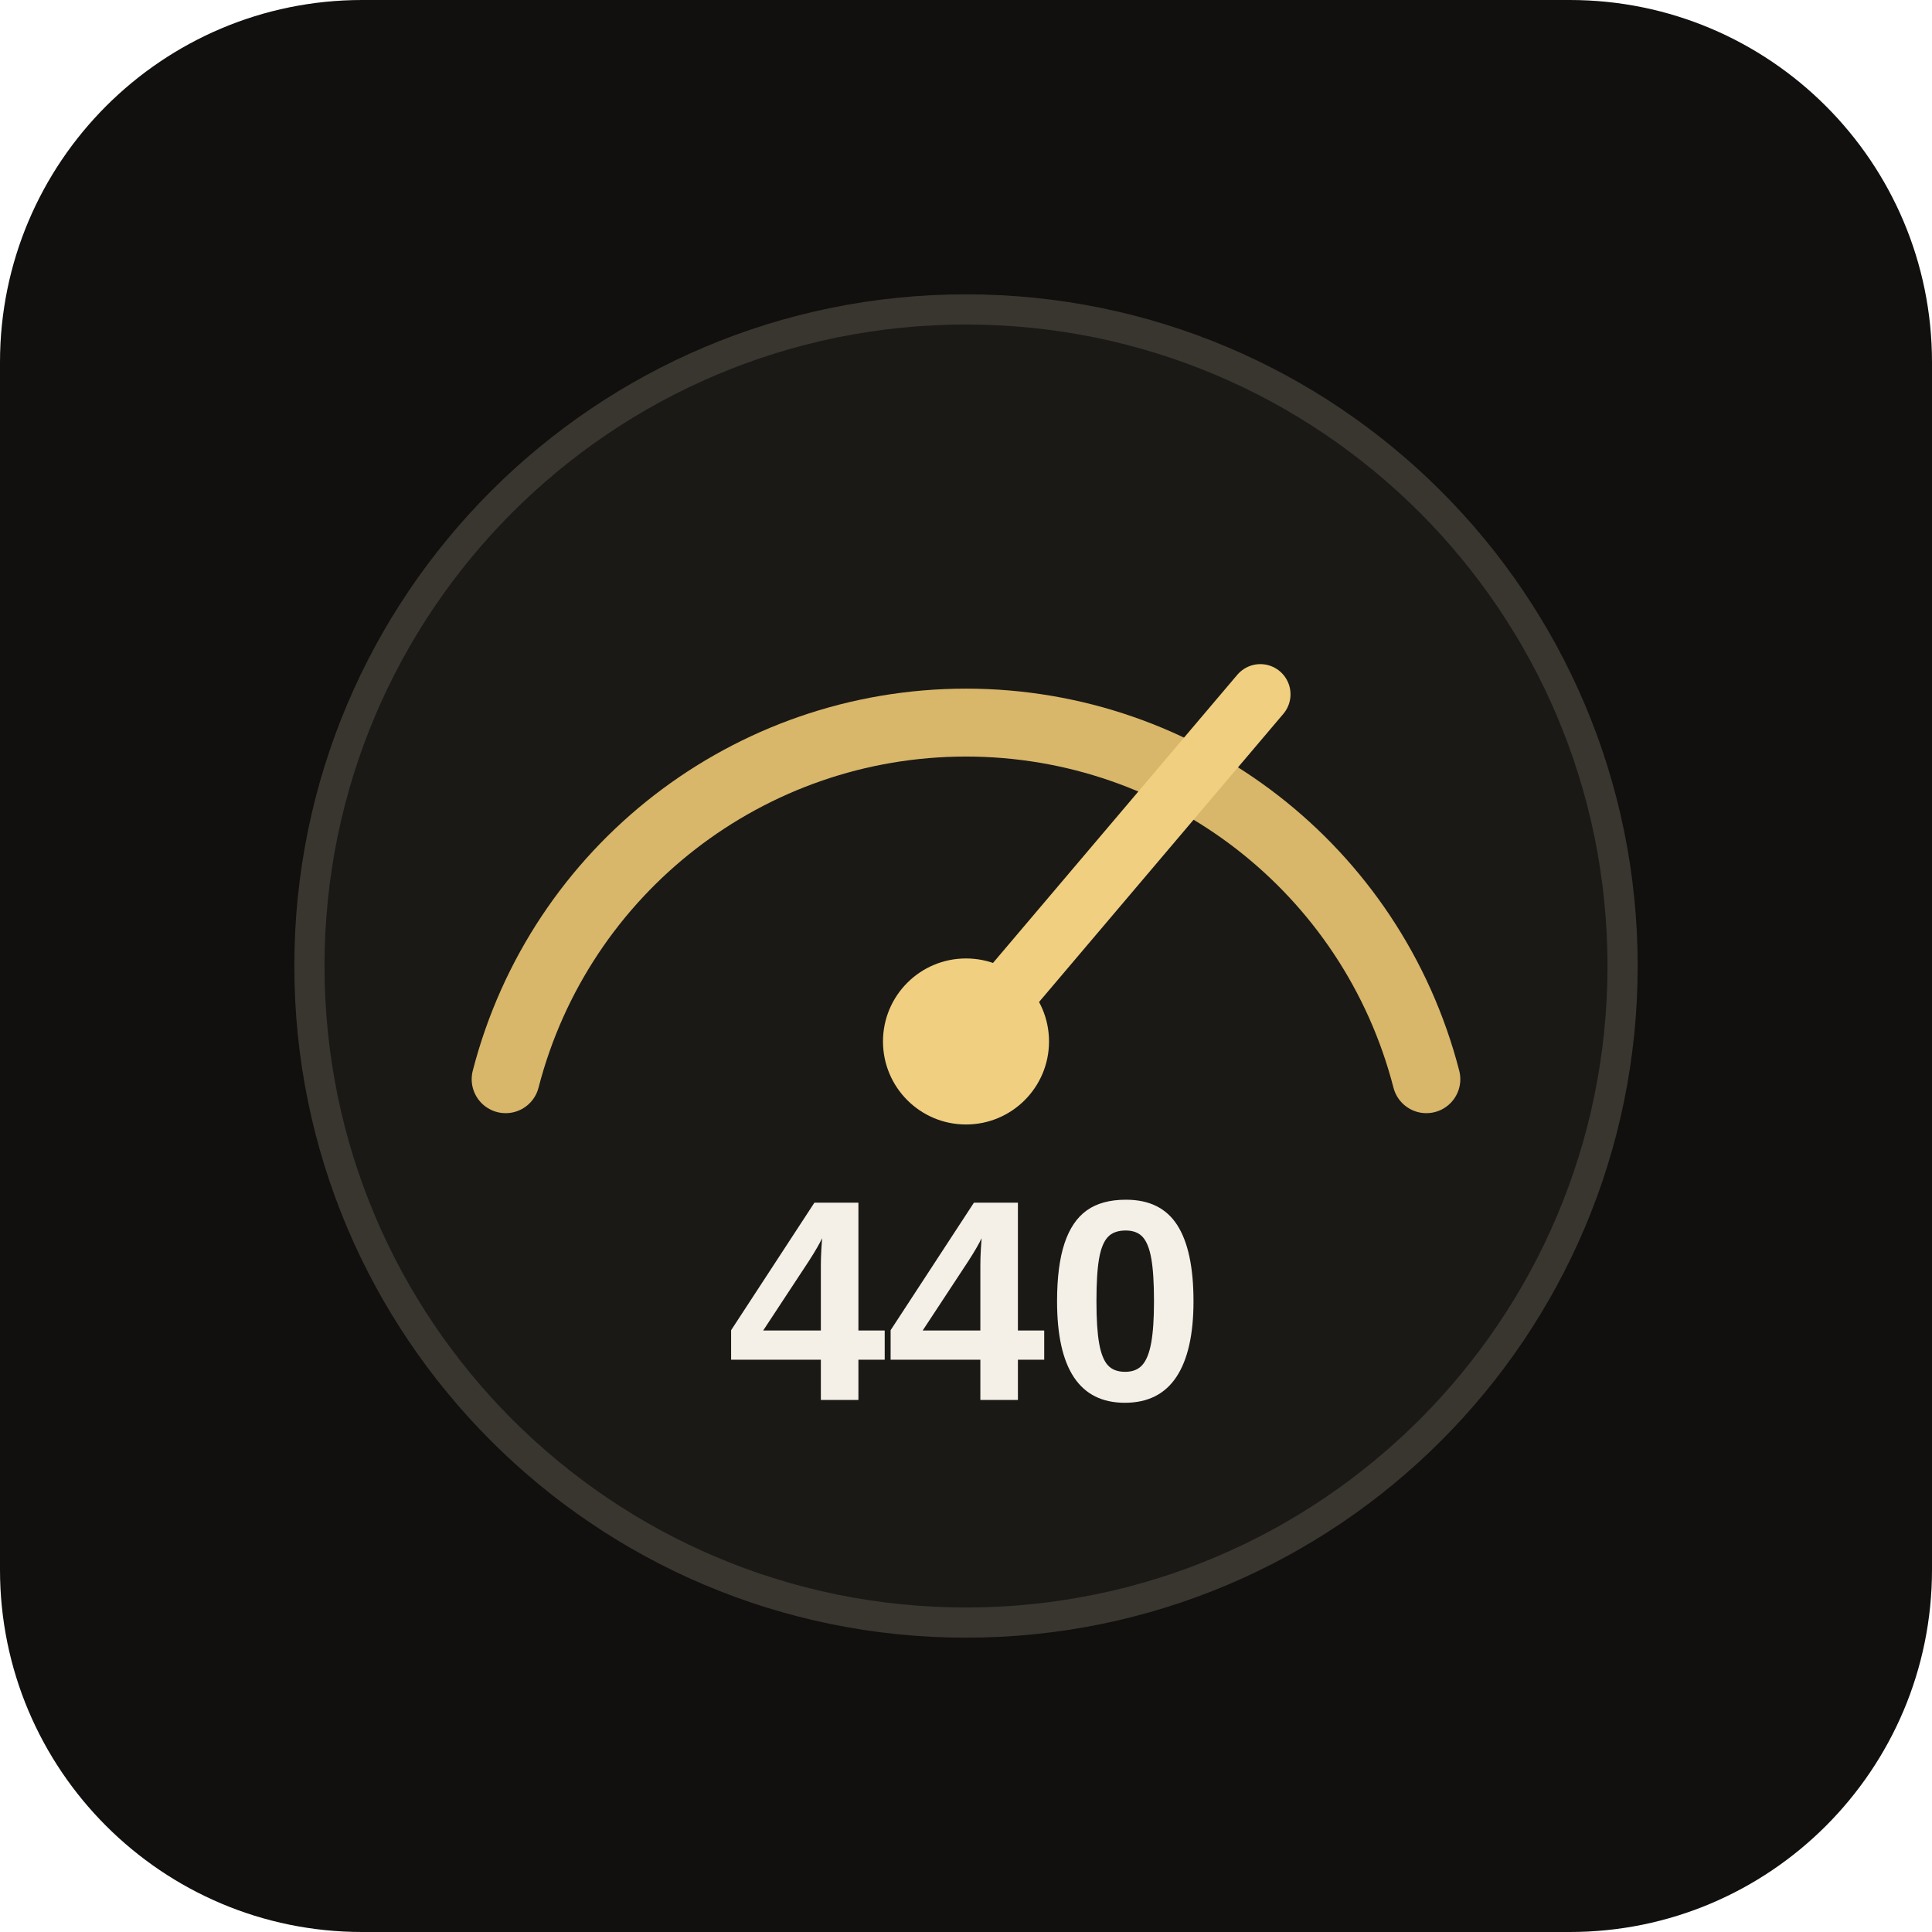
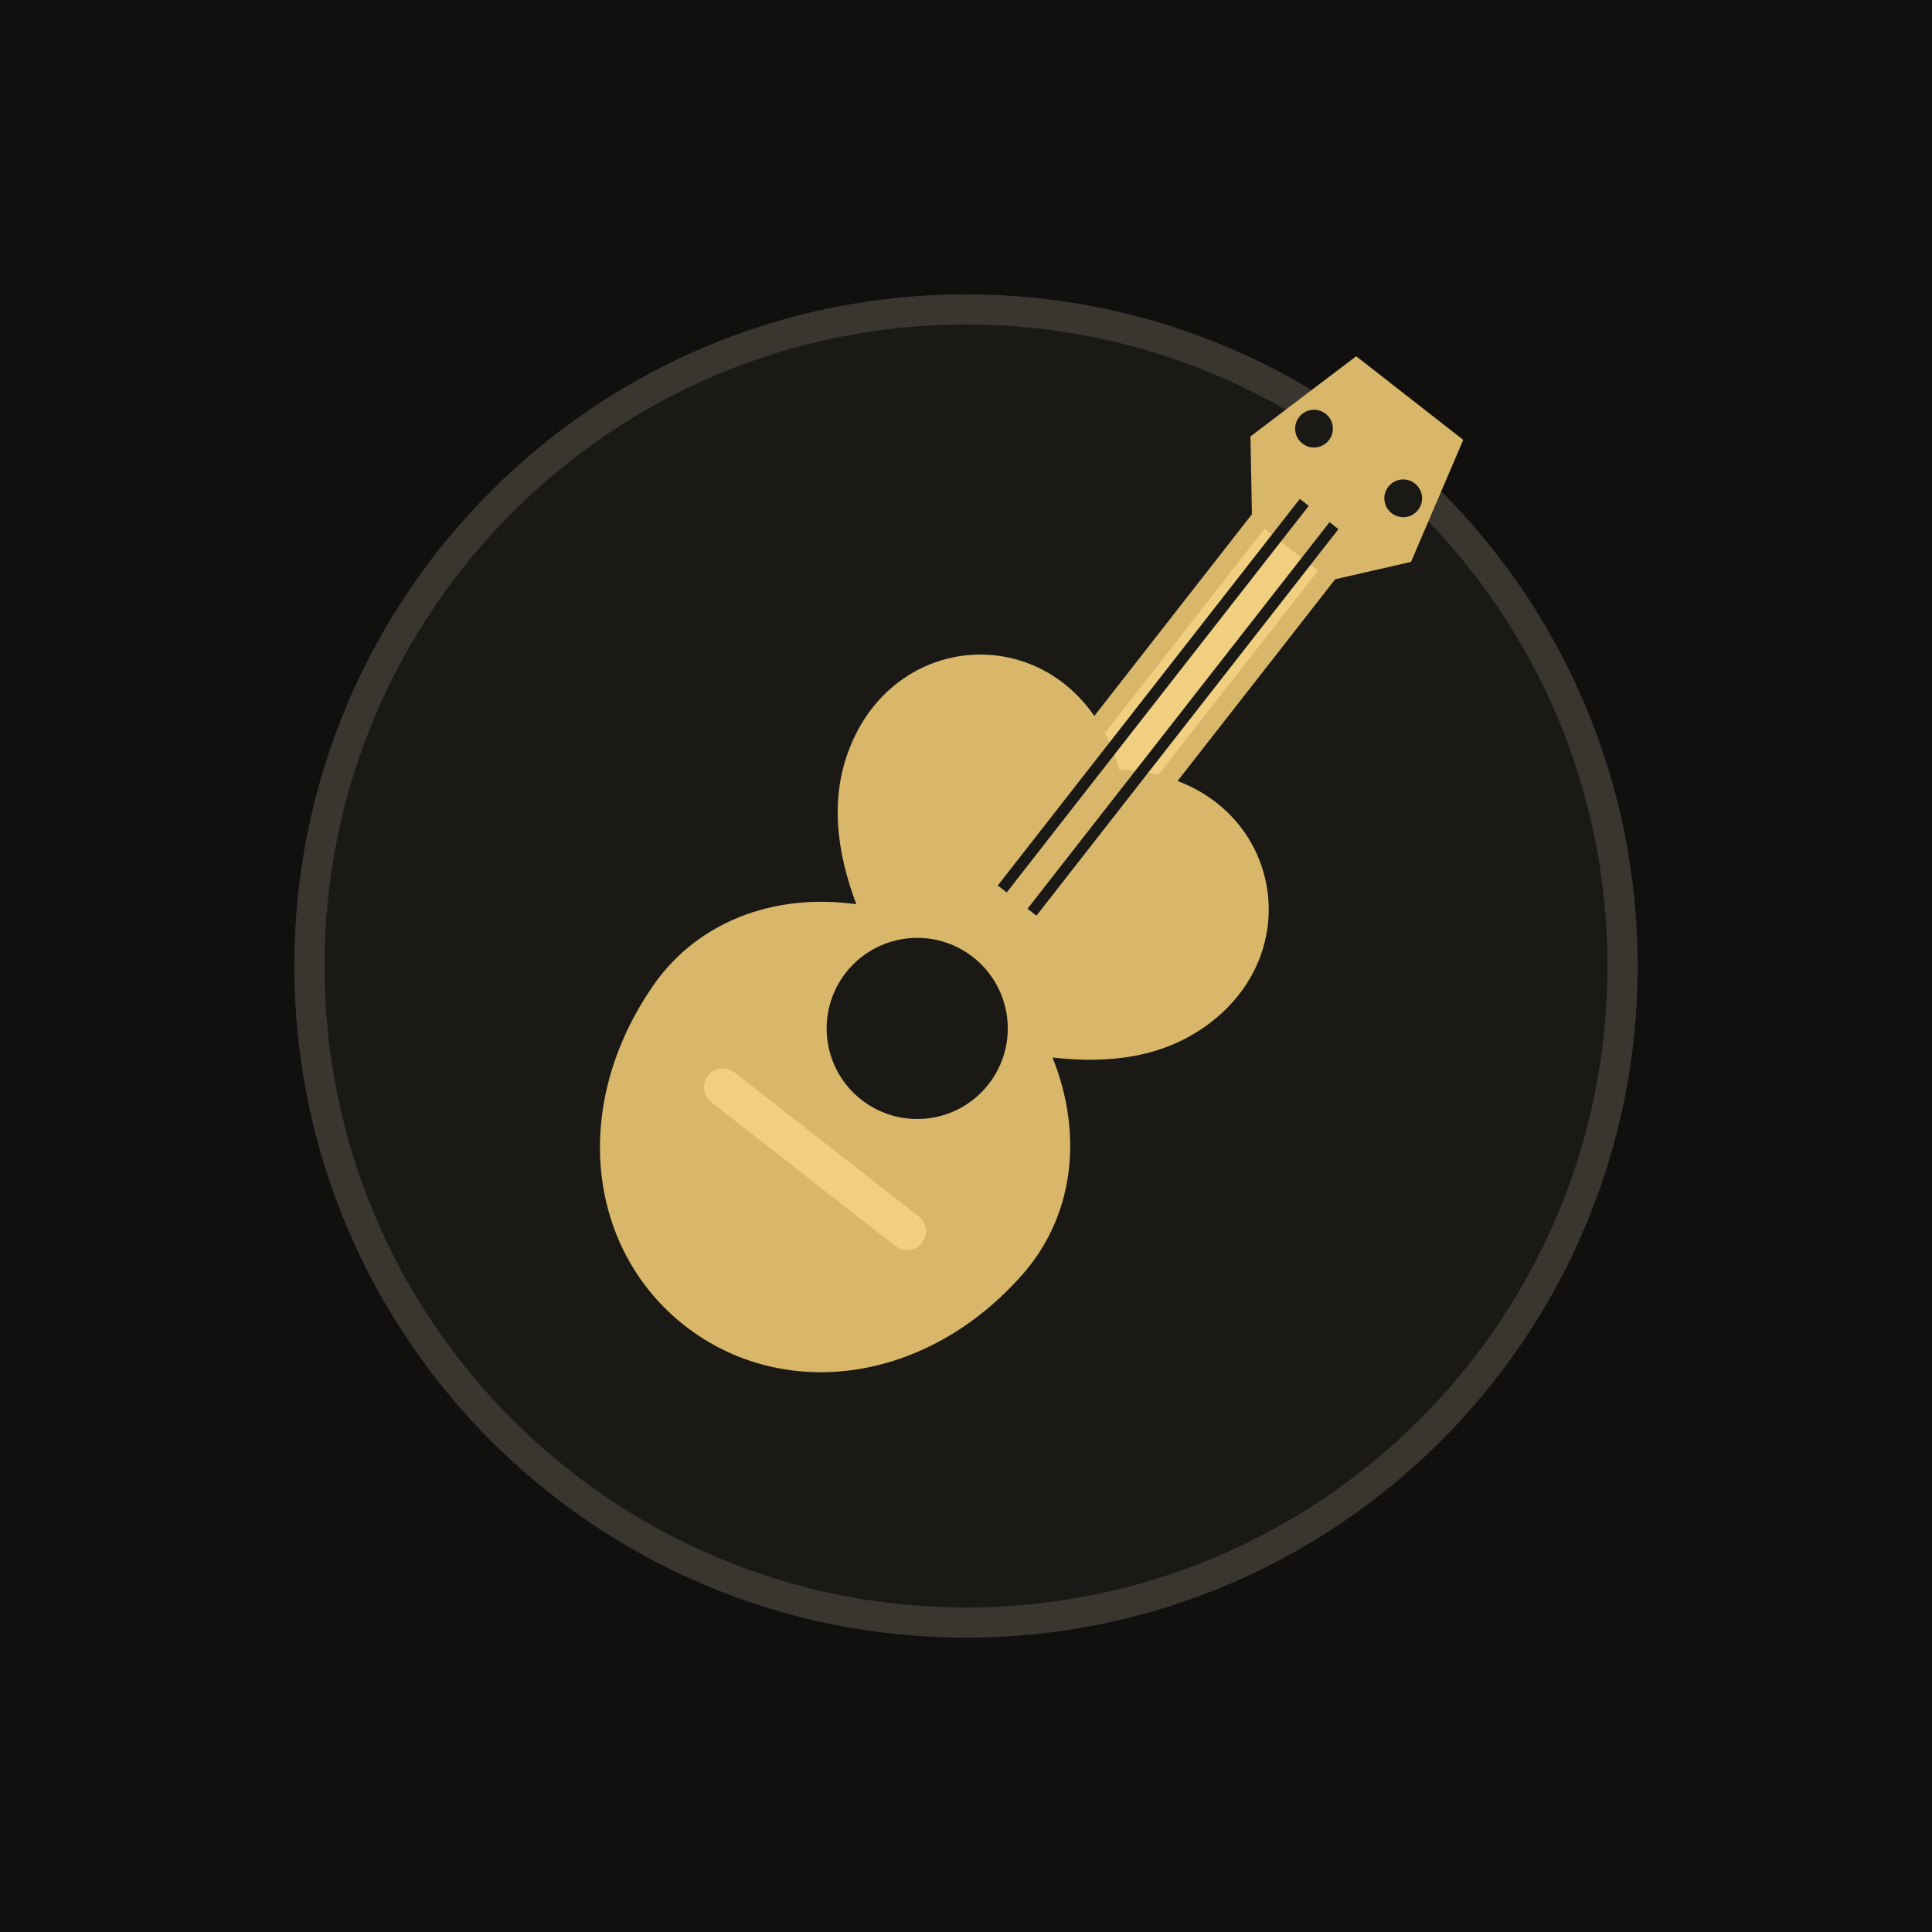
<svg xmlns="http://www.w3.org/2000/svg" viewBox="0 0 512 512">
-   <rect width="512" height="512" rx="96" fill="#11100e" />
+   <rect width="512" height="512" fill="#11100e" />
  <circle cx="256" cy="256" r="174" fill="#1a1916" stroke="#39362f" stroke-width="8" />
-   <path d="M134 286a126 126 0 0 1 244 0" fill="none" stroke="#d8b66a" stroke-width="18" stroke-linecap="round" />
-   <path d="M256 276l78-92" fill="none" stroke="#f0cf81" stroke-width="16" stroke-linecap="round" />
-   <circle cx="256" cy="276" r="22" fill="#f0cf81" />
-   <text x="256" y="371" fill="#f4f0e7" font-family="Arial, sans-serif" font-size="76" font-weight="700" text-anchor="middle">440</text>
+   <g transform="rotate(38 256 256)">
+     <path d="M242 205v-90l-13-16 9-34h36l9 34-13 16v90z" fill="#d8b66a" />
+     <path d="M247 116h18v116h-18z" fill="#f0cf81" />
+     <path d="M256 190c-33-24-70 4-60 39 4 14 14 24 27 32-19 11-31 30-29 52 3 38 30 64 62 64s59-26 62-64c2-22-10-41-29-52 13-8 23-18 27-32 10-35-27-63-60-39z" fill="#d8b66a" />
+     <circle cx="256" cy="277" r="24" fill="#1a1916" />
+     <path d="M225 321h62" stroke="#f0cf81" stroke-width="10" stroke-linecap="round" />
+     <path d="M251 104v130M261 104v130" stroke="#1a1916" stroke-width="3" />
+     <circle cx="241" cy="87" r="5" fill="#1a1916" />
+     <circle cx="271" cy="87" r="5" fill="#1a1916" />
+   </g>
</svg>
